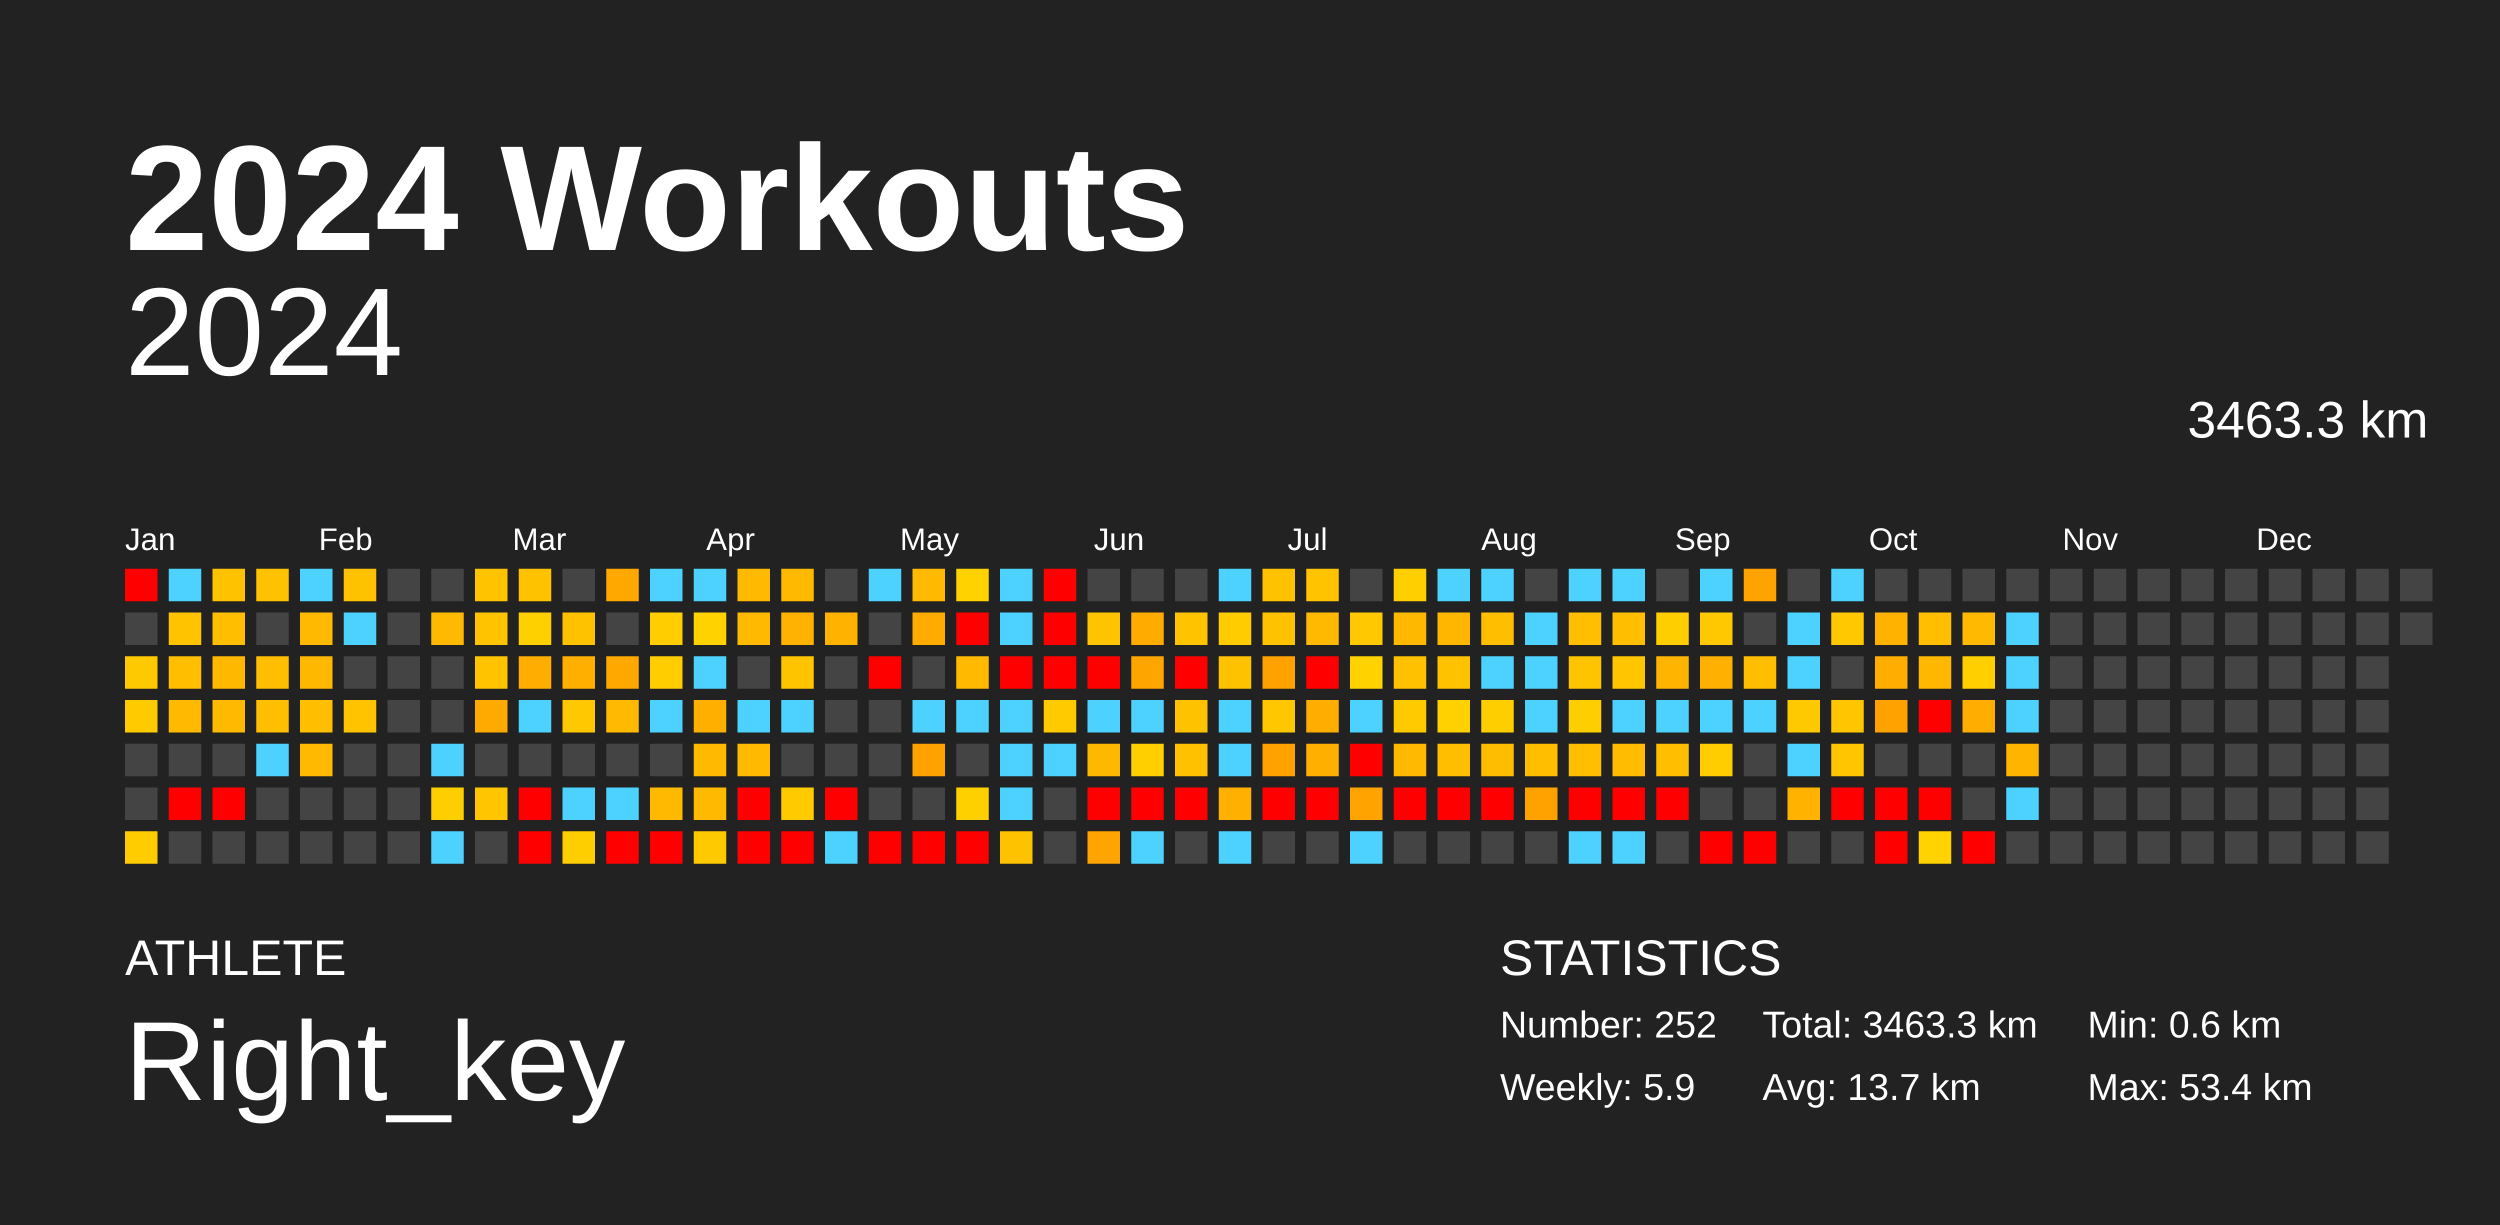
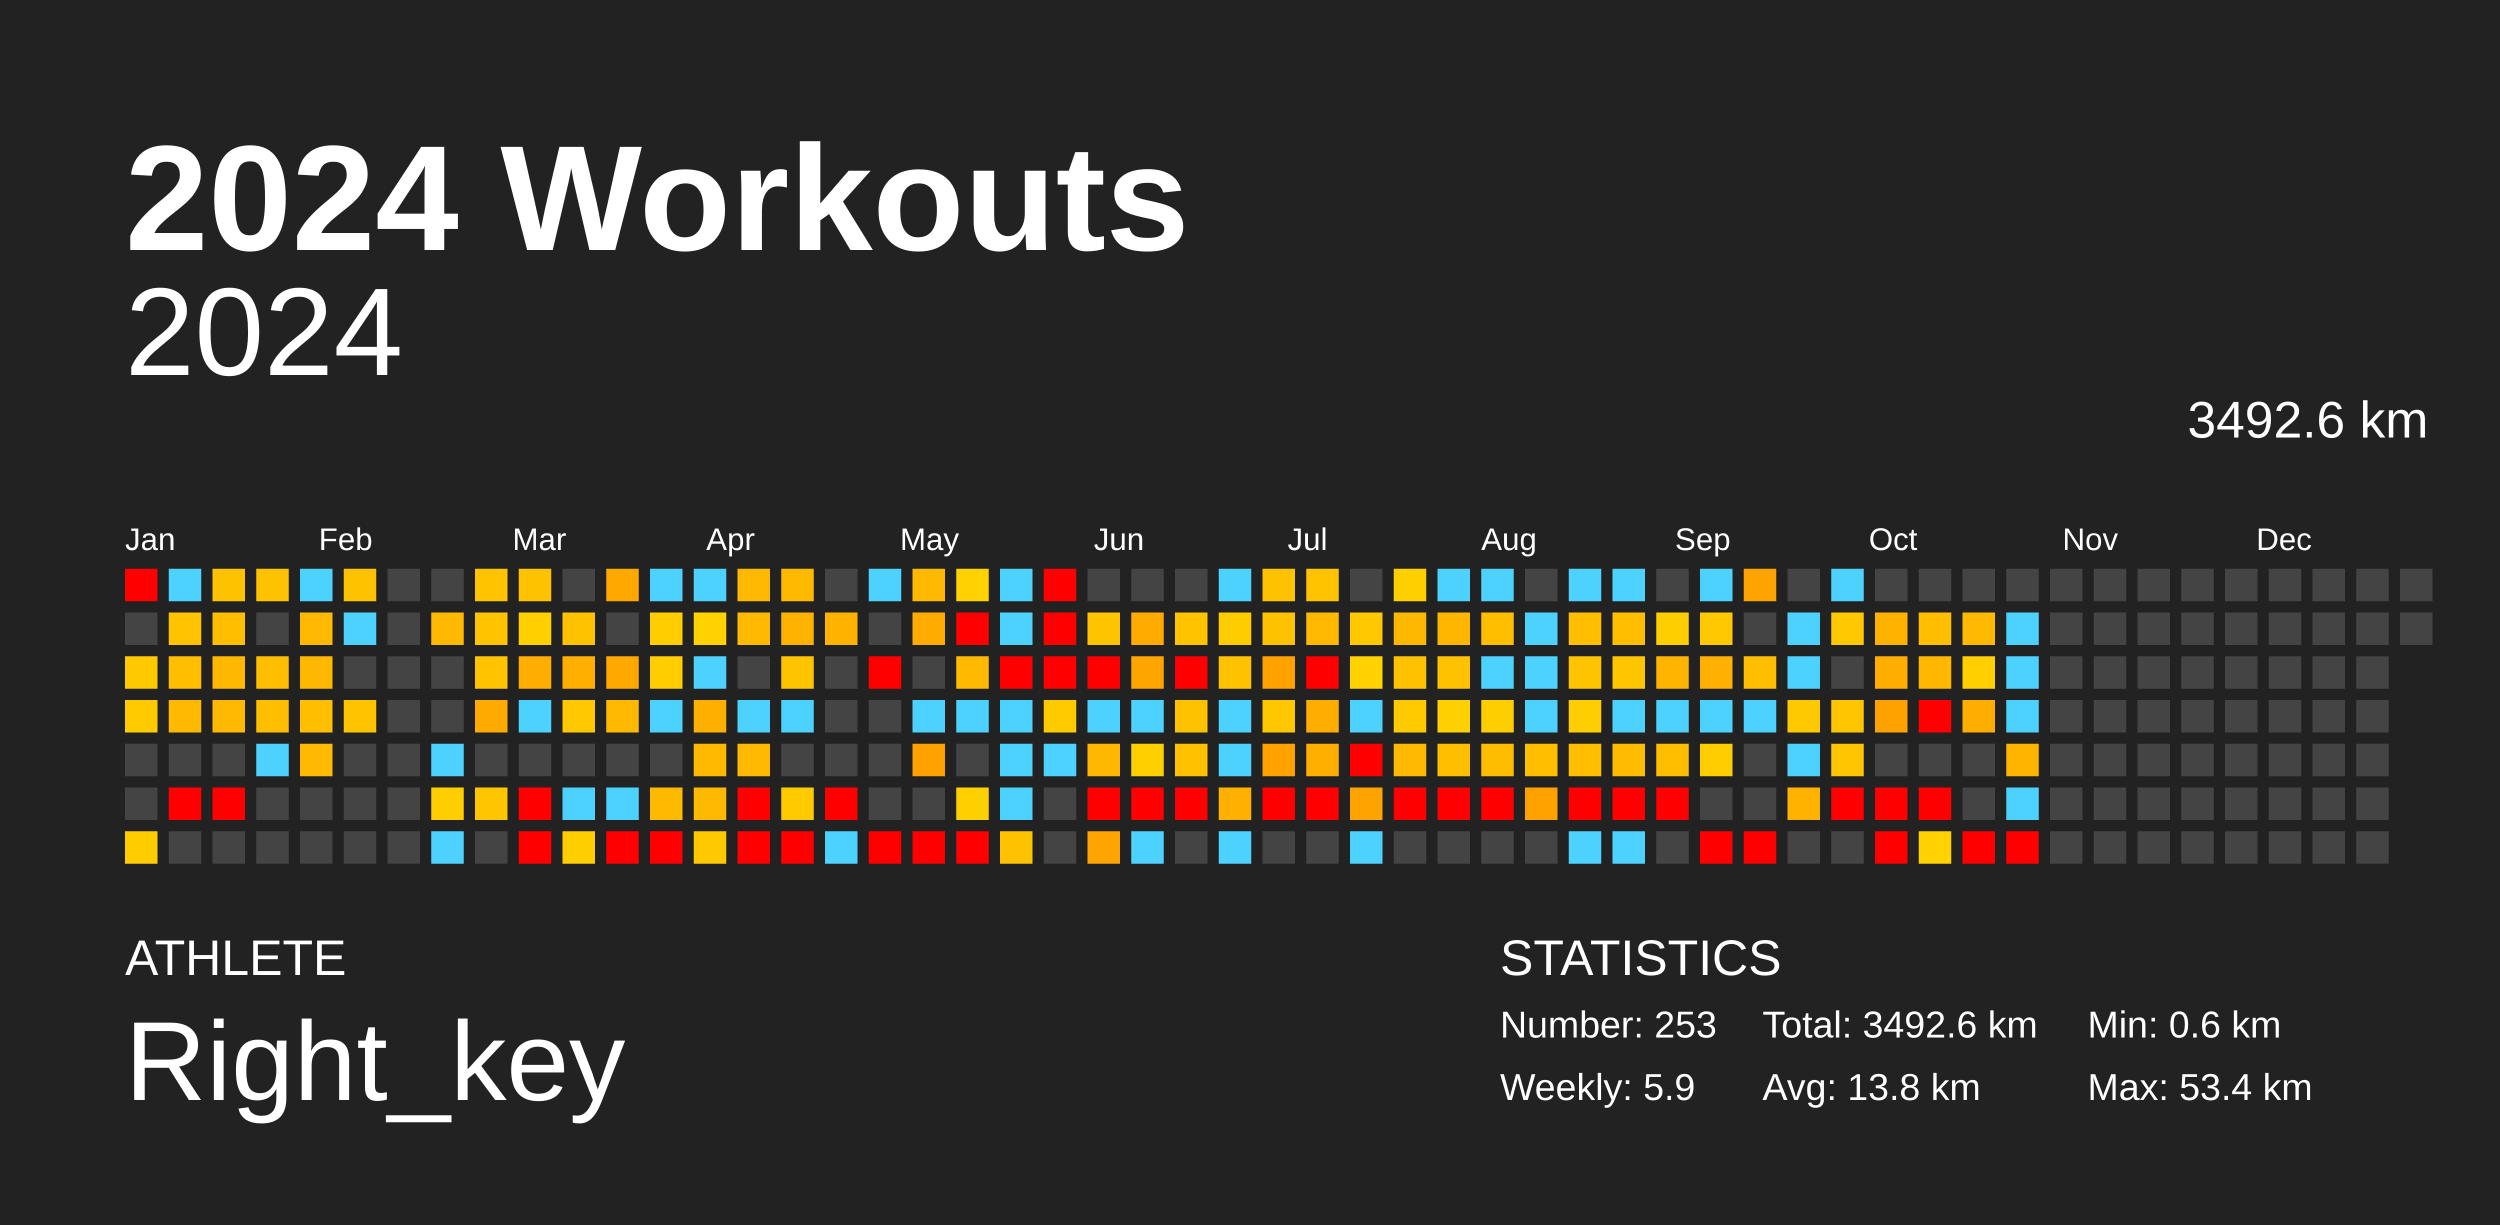
<svg xmlns="http://www.w3.org/2000/svg" baseProfile="full" height="98mm" version="1.1" viewBox="0,0,200,98" width="200mm">
  <defs />
  <rect fill="#222222" height="98" width="200" x="0" y="0" />
  <text fill="#FFFFFF" style="font-size:12px; font-family:Arial; font-weight:bold;" x="10" y="20">2024 Workouts</text>
  <text fill="#FFFFFF" style="font-size:4px; font-family:Arial" x="10" y="78">ATHLETE</text>
  <text fill="#FFFFFF" style="font-size:9px; font-family:Arial" x="10" y="88">Right_key</text>
  <text fill="#FFFFFF" style="font-size:4px; font-family:Arial" x="120" y="78">STATISTICS</text>
-   <text fill="#FFFFFF" style="font-size:3px; font-family:Arial" x="120" y="83">Number: 252</text>
+   <text fill="#FFFFFF" style="font-size:3px; font-family:Arial" x="120" y="83">Number: 253</text>
  <text fill="#FFFFFF" style="font-size:3px; font-family:Arial" x="120" y="88">Weekly: 5.9</text>
-   <text fill="#FFFFFF" style="font-size:3px; font-family:Arial" x="141" y="83">Total: 3463.3 km</text>
-   <text fill="#FFFFFF" style="font-size:3px; font-family:Arial" x="141" y="88">Avg: 13.7 km</text>
+   <text fill="#FFFFFF" style="font-size:3px; font-family:Arial" x="141" y="83">Total: 3492.6 km</text>
+   <text fill="#FFFFFF" style="font-size:3px; font-family:Arial" x="141" y="88">Avg: 13.8 km</text>
  <text fill="#FFFFFF" style="font-size:3px; font-family:Arial" x="167" y="83">Min: 0.6 km</text>
  <text fill="#FFFFFF" style="font-size:3px; font-family:Arial" x="167" y="88">Max: 53.4 km</text>
  <text alignment-baseline="hanging" fill="#FFFFFF" style="font-size:10.0px; font-family:Arial;" x="10" y="30">2024</text>
-   <text alignment-baseline="hanging" fill="#FFFFFF" style="font-size:4.125px; font-family:Arial;" x="175" y="35">3463.3 km</text>
+   <text alignment-baseline="hanging" fill="#FFFFFF" style="font-size:4.125px; font-family:Arial;" x="175" y="35">3492.6 km</text>
  <text fill="#FFFFFF" style="font-size:2.5px; font-family:Arial" x="10.0" y="44">Jan</text>
  <text fill="#FFFFFF" style="font-size:2.5px; font-family:Arial" x="25.5" y="44">Feb</text>
  <text fill="#FFFFFF" style="font-size:2.5px; font-family:Arial" x="41.0" y="44">Mar</text>
  <text fill="#FFFFFF" style="font-size:2.5px; font-family:Arial" x="56.5" y="44">Apr</text>
  <text fill="#FFFFFF" style="font-size:2.5px; font-family:Arial" x="72.0" y="44">May</text>
  <text fill="#FFFFFF" style="font-size:2.5px; font-family:Arial" x="87.5" y="44">Jun</text>
  <text fill="#FFFFFF" style="font-size:2.5px; font-family:Arial" x="103.0" y="44">Jul</text>
  <text fill="#FFFFFF" style="font-size:2.5px; font-family:Arial" x="118.5" y="44">Aug</text>
  <text fill="#FFFFFF" style="font-size:2.5px; font-family:Arial" x="134.0" y="44">Sep</text>
  <text fill="#FFFFFF" style="font-size:2.5px; font-family:Arial" x="149.5" y="44">Oct</text>
  <text fill="#FFFFFF" style="font-size:2.5px; font-family:Arial" x="165.0" y="44">Nov</text>
  <text fill="#FFFFFF" style="font-size:2.5px; font-family:Arial" x="180.5" y="44">Dec</text>
  <rect fill="red" height="2.6" width="2.6" x="10.0" y="45.5" />
  <rect fill="#444444" height="2.6" width="2.6" x="10.0" y="49.0" />
  <rect fill="#ffc900" height="2.6" width="2.6" x="10.0" y="52.5" />
  <rect fill="#ffcb00" height="2.6" width="2.6" x="10.0" y="56.0" />
  <rect fill="#444444" height="2.6" width="2.6" x="10.0" y="59.5" />
  <rect fill="#444444" height="2.6" width="2.6" x="10.0" y="63.0" />
  <rect fill="#ffcc00" height="2.6" width="2.6" x="10.0" y="66.5" />
  <rect fill="#4dd2ff" height="2.6" width="2.6" x="13.5" y="45.5" />
  <rect fill="#ffc300" height="2.6" width="2.6" x="13.5" y="49.0" />
  <rect fill="#ffbe00" height="2.6" width="2.6" x="13.5" y="52.5" />
  <rect fill="#ffb900" height="2.6" width="2.6" x="13.5" y="56.0" />
  <rect fill="#444444" height="2.6" width="2.6" x="13.5" y="59.5" />
  <rect fill="red" height="2.6" width="2.6" x="13.5" y="63.0" />
  <rect fill="#444444" height="2.6" width="2.6" x="13.5" y="66.5" />
  <rect fill="#ffc200" height="2.6" width="2.6" x="17.0" y="45.5" />
  <rect fill="#ffbe00" height="2.6" width="2.6" x="17.0" y="49.0" />
  <rect fill="#ffb800" height="2.6" width="2.6" x="17.0" y="52.5" />
  <rect fill="#ffb900" height="2.6" width="2.6" x="17.0" y="56.0" />
  <rect fill="#444444" height="2.6" width="2.6" x="17.0" y="59.5" />
  <rect fill="red" height="2.6" width="2.6" x="17.0" y="63.0" />
  <rect fill="#444444" height="2.6" width="2.6" x="17.0" y="66.5" />
  <rect fill="#ffc200" height="2.6" width="2.6" x="20.5" y="45.5" />
  <rect fill="#444444" height="2.6" width="2.6" x="20.5" y="49.0" />
  <rect fill="#ffbe00" height="2.6" width="2.6" x="20.5" y="52.5" />
  <rect fill="#ffbe00" height="2.6" width="2.6" x="20.5" y="56.0" />
  <rect fill="#4dd2ff" height="2.6" width="2.6" x="20.5" y="59.5" />
  <rect fill="#444444" height="2.6" width="2.6" x="20.5" y="63.0" />
  <rect fill="#444444" height="2.6" width="2.6" x="20.5" y="66.5" />
  <rect fill="#4dd2ff" height="2.6" width="2.6" x="24.0" y="45.5" />
  <rect fill="#ffb900" height="2.6" width="2.6" x="24.0" y="49.0" />
  <rect fill="#ffb800" height="2.6" width="2.6" x="24.0" y="52.5" />
  <rect fill="#ffbe00" height="2.6" width="2.6" x="24.0" y="56.0" />
  <rect fill="#ffb900" height="2.6" width="2.6" x="24.0" y="59.5" />
  <rect fill="#444444" height="2.6" width="2.6" x="24.0" y="63.0" />
  <rect fill="#444444" height="2.6" width="2.6" x="24.0" y="66.5" />
  <rect fill="#ffc200" height="2.6" width="2.6" x="27.5" y="45.5" />
  <rect fill="#4dd2ff" height="2.6" width="2.6" x="27.5" y="49.0" />
  <rect fill="#444444" height="2.6" width="2.6" x="27.5" y="52.5" />
  <rect fill="#ffc300" height="2.6" width="2.6" x="27.5" y="56.0" />
  <rect fill="#444444" height="2.6" width="2.6" x="27.5" y="59.5" />
  <rect fill="#444444" height="2.6" width="2.6" x="27.5" y="63.0" />
  <rect fill="#444444" height="2.6" width="2.6" x="27.5" y="66.5" />
  <rect fill="#444444" height="2.6" width="2.6" x="31.0" y="45.5" />
  <rect fill="#444444" height="2.6" width="2.6" x="31.0" y="49.0" />
  <rect fill="#444444" height="2.6" width="2.6" x="31.0" y="52.5" />
  <rect fill="#444444" height="2.6" width="2.6" x="31.0" y="56.0" />
  <rect fill="#444444" height="2.6" width="2.6" x="31.0" y="59.5" />
  <rect fill="#444444" height="2.6" width="2.6" x="31.0" y="63.0" />
  <rect fill="#444444" height="2.6" width="2.6" x="31.0" y="66.5" />
  <rect fill="#444444" height="2.6" width="2.6" x="34.5" y="45.5" />
  <rect fill="#ffb900" height="2.6" width="2.6" x="34.5" y="49.0" />
  <rect fill="#444444" height="2.6" width="2.6" x="34.5" y="52.5" />
  <rect fill="#444444" height="2.6" width="2.6" x="34.5" y="56.0" />
  <rect fill="#4dd2ff" height="2.6" width="2.6" x="34.5" y="59.5" />
  <rect fill="#ffce00" height="2.6" width="2.6" x="34.5" y="63.0" />
  <rect fill="#4dd2ff" height="2.6" width="2.6" x="34.5" y="66.5" />
  <rect fill="#ffc300" height="2.6" width="2.6" x="38.0" y="45.5" />
  <rect fill="#ffc300" height="2.6" width="2.6" x="38.0" y="49.0" />
  <rect fill="#ffc300" height="2.6" width="2.6" x="38.0" y="52.5" />
  <rect fill="#ffaa00" height="2.6" width="2.6" x="38.0" y="56.0" />
  <rect fill="#444444" height="2.6" width="2.6" x="38.0" y="59.5" />
  <rect fill="#ffc600" height="2.6" width="2.6" x="38.0" y="63.0" />
  <rect fill="#444444" height="2.6" width="2.6" x="38.0" y="66.5" />
  <rect fill="#ffc200" height="2.6" width="2.6" x="41.5" y="45.5" />
  <rect fill="#ffd000" height="2.6" width="2.6" x="41.5" y="49.0" />
  <rect fill="#ffae00" height="2.6" width="2.6" x="41.5" y="52.5" />
  <rect fill="#4dd2ff" height="2.6" width="2.6" x="41.5" y="56.0" />
  <rect fill="#444444" height="2.6" width="2.6" x="41.5" y="59.5" />
  <rect fill="red" height="2.6" width="2.6" x="41.5" y="63.0" />
  <rect fill="red" height="2.6" width="2.6" x="41.5" y="66.5" />
  <rect fill="#444444" height="2.6" width="2.6" x="45.0" y="45.5" />
  <rect fill="#ffc200" height="2.6" width="2.6" x="45.0" y="49.0" />
  <rect fill="#ffaf00" height="2.6" width="2.6" x="45.0" y="52.5" />
  <rect fill="#ffc800" height="2.6" width="2.6" x="45.0" y="56.0" />
  <rect fill="#444444" height="2.6" width="2.6" x="45.0" y="59.5" />
  <rect fill="#4dd2ff" height="2.6" width="2.6" x="45.0" y="63.0" />
  <rect fill="#ffce00" height="2.6" width="2.6" x="45.0" y="66.5" />
  <rect fill="#ffa900" height="2.6" width="2.6" x="48.5" y="45.5" />
  <rect fill="#444444" height="2.6" width="2.6" x="48.5" y="49.0" />
  <rect fill="#ffa800" height="2.6" width="2.6" x="48.5" y="52.5" />
  <rect fill="#ffb900" height="2.6" width="2.6" x="48.5" y="56.0" />
  <rect fill="#444444" height="2.6" width="2.6" x="48.5" y="59.5" />
  <rect fill="#4dd2ff" height="2.6" width="2.6" x="48.5" y="63.0" />
  <rect fill="red" height="2.6" width="2.6" x="48.5" y="66.5" />
  <rect fill="#4dd2ff" height="2.6" width="2.6" x="52.0" y="45.5" />
  <rect fill="#ffcd00" height="2.6" width="2.6" x="52.0" y="49.0" />
  <rect fill="#ffcd00" height="2.6" width="2.6" x="52.0" y="52.5" />
  <rect fill="#4dd2ff" height="2.6" width="2.6" x="52.0" y="56.0" />
  <rect fill="#444444" height="2.6" width="2.6" x="52.0" y="59.5" />
  <rect fill="#ffba00" height="2.6" width="2.6" x="52.0" y="63.0" />
  <rect fill="red" height="2.6" width="2.6" x="52.0" y="66.5" />
  <rect fill="#4dd2ff" height="2.6" width="2.6" x="55.5" y="45.5" />
  <rect fill="#ffd200" height="2.6" width="2.6" x="55.5" y="49.0" />
  <rect fill="#4dd2ff" height="2.6" width="2.6" x="55.5" y="52.5" />
  <rect fill="#ffaf00" height="2.6" width="2.6" x="55.5" y="56.0" />
  <rect fill="#ffba00" height="2.6" width="2.6" x="55.5" y="59.5" />
  <rect fill="#ffb900" height="2.6" width="2.6" x="55.5" y="63.0" />
  <rect fill="#ffc900" height="2.6" width="2.6" x="55.5" y="66.5" />
  <rect fill="#ffb900" height="2.6" width="2.6" x="59.0" y="45.5" />
  <rect fill="#ffb900" height="2.6" width="2.6" x="59.0" y="49.0" />
  <rect fill="#444444" height="2.6" width="2.6" x="59.0" y="52.5" />
  <rect fill="#4dd2ff" height="2.6" width="2.6" x="59.0" y="56.0" />
  <rect fill="#ffb900" height="2.6" width="2.6" x="59.0" y="59.5" />
  <rect fill="red" height="2.6" width="2.6" x="59.0" y="63.0" />
  <rect fill="red" height="2.6" width="2.6" x="59.0" y="66.5" />
  <rect fill="#ffba00" height="2.6" width="2.6" x="62.5" y="45.5" />
  <rect fill="#ffb300" height="2.6" width="2.6" x="62.5" y="49.0" />
  <rect fill="#ffc400" height="2.6" width="2.6" x="62.5" y="52.5" />
  <rect fill="#4dd2ff" height="2.6" width="2.6" x="62.5" y="56.0" />
  <rect fill="#444444" height="2.6" width="2.6" x="62.5" y="59.5" />
  <rect fill="#ffca00" height="2.6" width="2.6" x="62.5" y="63.0" />
  <rect fill="red" height="2.6" width="2.6" x="62.5" y="66.5" />
  <rect fill="#444444" height="2.6" width="2.6" x="66.0" y="45.5" />
  <rect fill="#ffb200" height="2.6" width="2.6" x="66.0" y="49.0" />
  <rect fill="#444444" height="2.6" width="2.6" x="66.0" y="52.5" />
  <rect fill="#444444" height="2.6" width="2.6" x="66.0" y="56.0" />
  <rect fill="#444444" height="2.6" width="2.6" x="66.0" y="59.5" />
  <rect fill="red" height="2.6" width="2.6" x="66.0" y="63.0" />
  <rect fill="#4dd2ff" height="2.6" width="2.6" x="66.0" y="66.5" />
  <rect fill="#4dd2ff" height="2.6" width="2.6" x="69.5" y="45.5" />
  <rect fill="#444444" height="2.6" width="2.6" x="69.5" y="49.0" />
  <rect fill="red" height="2.6" width="2.6" x="69.5" y="52.5" />
  <rect fill="#444444" height="2.6" width="2.6" x="69.5" y="56.0" />
  <rect fill="#444444" height="2.6" width="2.6" x="69.5" y="59.5" />
  <rect fill="#444444" height="2.6" width="2.6" x="69.5" y="63.0" />
  <rect fill="red" height="2.6" width="2.6" x="69.5" y="66.5" />
  <rect fill="#ffb900" height="2.6" width="2.6" x="73.0" y="45.5" />
  <rect fill="#ffab00" height="2.6" width="2.6" x="73.0" y="49.0" />
  <rect fill="#444444" height="2.6" width="2.6" x="73.0" y="52.5" />
  <rect fill="#4dd2ff" height="2.6" width="2.6" x="73.0" y="56.0" />
  <rect fill="#ffa200" height="2.6" width="2.6" x="73.0" y="59.5" />
  <rect fill="#444444" height="2.6" width="2.6" x="73.0" y="63.0" />
  <rect fill="red" height="2.6" width="2.6" x="73.0" y="66.5" />
  <rect fill="#ffd200" height="2.6" width="2.6" x="76.5" y="45.5" />
  <rect fill="red" height="2.6" width="2.6" x="76.5" y="49.0" />
  <rect fill="#ffba00" height="2.6" width="2.6" x="76.5" y="52.5" />
  <rect fill="#4dd2ff" height="2.6" width="2.6" x="76.5" y="56.0" />
  <rect fill="#444444" height="2.6" width="2.6" x="76.5" y="59.5" />
  <rect fill="#ffd000" height="2.6" width="2.6" x="76.5" y="63.0" />
  <rect fill="red" height="2.6" width="2.6" x="76.5" y="66.5" />
  <rect fill="#4dd2ff" height="2.6" width="2.6" x="80.0" y="45.5" />
  <rect fill="#4dd2ff" height="2.6" width="2.6" x="80.0" y="49.0" />
  <rect fill="red" height="2.6" width="2.6" x="80.0" y="52.5" />
  <rect fill="#4dd2ff" height="2.6" width="2.6" x="80.0" y="56.0" />
  <rect fill="#4dd2ff" height="2.6" width="2.6" x="80.0" y="59.5" />
  <rect fill="#4dd2ff" height="2.6" width="2.6" x="80.0" y="63.0" />
  <rect fill="#ffc200" height="2.6" width="2.6" x="80.0" y="66.5" />
  <rect fill="red" height="2.6" width="2.6" x="83.5" y="45.5" />
  <rect fill="red" height="2.6" width="2.6" x="83.5" y="49.0" />
  <rect fill="red" height="2.6" width="2.6" x="83.5" y="52.5" />
  <rect fill="#ffcb00" height="2.6" width="2.6" x="83.5" y="56.0" />
  <rect fill="#4dd2ff" height="2.6" width="2.6" x="83.5" y="59.5" />
  <rect fill="#444444" height="2.6" width="2.6" x="83.5" y="63.0" />
  <rect fill="#444444" height="2.6" width="2.6" x="83.5" y="66.5" />
  <rect fill="#444444" height="2.6" width="2.6" x="87.0" y="45.5" />
  <rect fill="#ffc400" height="2.6" width="2.6" x="87.0" y="49.0" />
  <rect fill="red" height="2.6" width="2.6" x="87.0" y="52.5" />
  <rect fill="#4dd2ff" height="2.6" width="2.6" x="87.0" y="56.0" />
  <rect fill="#ffb800" height="2.6" width="2.6" x="87.0" y="59.5" />
  <rect fill="red" height="2.6" width="2.6" x="87.0" y="63.0" />
  <rect fill="#ffa400" height="2.6" width="2.6" x="87.0" y="66.5" />
  <rect fill="#444444" height="2.6" width="2.6" x="90.5" y="45.5" />
  <rect fill="#ffab00" height="2.6" width="2.6" x="90.5" y="49.0" />
  <rect fill="#ffa500" height="2.6" width="2.6" x="90.5" y="52.5" />
  <rect fill="#4dd2ff" height="2.6" width="2.6" x="90.5" y="56.0" />
  <rect fill="#ffcf00" height="2.6" width="2.6" x="90.5" y="59.5" />
  <rect fill="red" height="2.6" width="2.6" x="90.5" y="63.0" />
  <rect fill="#4dd2ff" height="2.6" width="2.6" x="90.5" y="66.5" />
  <rect fill="#444444" height="2.6" width="2.6" x="94.0" y="45.5" />
  <rect fill="#ffc300" height="2.6" width="2.6" x="94.0" y="49.0" />
  <rect fill="red" height="2.6" width="2.6" x="94.0" y="52.5" />
  <rect fill="#ffc200" height="2.6" width="2.6" x="94.0" y="56.0" />
  <rect fill="#ffc100" height="2.6" width="2.6" x="94.0" y="59.5" />
  <rect fill="red" height="2.6" width="2.6" x="94.0" y="63.0" />
  <rect fill="#444444" height="2.6" width="2.6" x="94.0" y="66.5" />
  <rect fill="#4dd2ff" height="2.6" width="2.6" x="97.5" y="45.5" />
  <rect fill="#ffcc00" height="2.6" width="2.6" x="97.5" y="49.0" />
  <rect fill="#ffc200" height="2.6" width="2.6" x="97.5" y="52.5" />
  <rect fill="#4dd2ff" height="2.6" width="2.6" x="97.5" y="56.0" />
  <rect fill="#4dd2ff" height="2.6" width="2.6" x="97.5" y="59.5" />
  <rect fill="#ffb000" height="2.6" width="2.6" x="97.5" y="63.0" />
  <rect fill="#4dd2ff" height="2.6" width="2.6" x="97.5" y="66.5" />
  <rect fill="#ffc200" height="2.6" width="2.6" x="101.0" y="45.5" />
  <rect fill="#ffc200" height="2.6" width="2.6" x="101.0" y="49.0" />
  <rect fill="#ffa200" height="2.6" width="2.6" x="101.0" y="52.5" />
  <rect fill="#ffc700" height="2.6" width="2.6" x="101.0" y="56.0" />
  <rect fill="#ffa200" height="2.6" width="2.6" x="101.0" y="59.5" />
  <rect fill="red" height="2.6" width="2.6" x="101.0" y="63.0" />
  <rect fill="#444444" height="2.6" width="2.6" x="101.0" y="66.5" />
  <rect fill="#ffc300" height="2.6" width="2.6" x="104.5" y="45.5" />
  <rect fill="#ffb900" height="2.6" width="2.6" x="104.5" y="49.0" />
  <rect fill="red" height="2.6" width="2.6" x="104.5" y="52.5" />
  <rect fill="#ffae00" height="2.6" width="2.6" x="104.5" y="56.0" />
  <rect fill="#ffaf00" height="2.6" width="2.6" x="104.5" y="59.5" />
  <rect fill="red" height="2.6" width="2.6" x="104.5" y="63.0" />
  <rect fill="#444444" height="2.6" width="2.6" x="104.5" y="66.5" />
  <rect fill="#444444" height="2.6" width="2.6" x="108.0" y="45.5" />
  <rect fill="#ffc800" height="2.6" width="2.6" x="108.0" y="49.0" />
  <rect fill="#ffd200" height="2.6" width="2.6" x="108.0" y="52.5" />
  <rect fill="#4dd2ff" height="2.6" width="2.6" x="108.0" y="56.0" />
  <rect fill="red" height="2.6" width="2.6" x="108.0" y="59.5" />
  <rect fill="#ffa300" height="2.6" width="2.6" x="108.0" y="63.0" />
  <rect fill="#4dd2ff" height="2.6" width="2.6" x="108.0" y="66.5" />
  <rect fill="#ffcf00" height="2.6" width="2.6" x="111.5" y="45.5" />
  <rect fill="#ffb800" height="2.6" width="2.6" x="111.5" y="49.0" />
  <rect fill="#ffc100" height="2.6" width="2.6" x="111.5" y="52.5" />
  <rect fill="#ffca00" height="2.6" width="2.6" x="111.5" y="56.0" />
  <rect fill="#ffb900" height="2.6" width="2.6" x="111.5" y="59.5" />
  <rect fill="red" height="2.6" width="2.6" x="111.5" y="63.0" />
  <rect fill="#444444" height="2.6" width="2.6" x="111.5" y="66.5" />
  <rect fill="#4dd2ff" height="2.6" width="2.6" x="115.0" y="45.5" />
  <rect fill="#ffb600" height="2.6" width="2.6" x="115.0" y="49.0" />
  <rect fill="#ffc200" height="2.6" width="2.6" x="115.0" y="52.5" />
  <rect fill="#ffd100" height="2.6" width="2.6" x="115.0" y="56.0" />
  <rect fill="#ffbf00" height="2.6" width="2.6" x="115.0" y="59.5" />
  <rect fill="red" height="2.6" width="2.6" x="115.0" y="63.0" />
  <rect fill="#444444" height="2.6" width="2.6" x="115.0" y="66.5" />
  <rect fill="#4dd2ff" height="2.6" width="2.6" x="118.5" y="45.5" />
  <rect fill="#ffbf00" height="2.6" width="2.6" x="118.5" y="49.0" />
  <rect fill="#4dd2ff" height="2.6" width="2.6" x="118.5" y="52.5" />
  <rect fill="#ffce00" height="2.6" width="2.6" x="118.5" y="56.0" />
  <rect fill="#ffbd00" height="2.6" width="2.6" x="118.5" y="59.5" />
  <rect fill="red" height="2.6" width="2.6" x="118.5" y="63.0" />
  <rect fill="#444444" height="2.6" width="2.6" x="118.5" y="66.5" />
  <rect fill="#444444" height="2.6" width="2.6" x="122.0" y="45.5" />
  <rect fill="#4dd2ff" height="2.6" width="2.6" x="122.0" y="49.0" />
  <rect fill="#4dd2ff" height="2.6" width="2.6" x="122.0" y="52.5" />
  <rect fill="#4dd2ff" height="2.6" width="2.6" x="122.0" y="56.0" />
  <rect fill="#ffbf00" height="2.6" width="2.6" x="122.0" y="59.5" />
  <rect fill="#ffa200" height="2.6" width="2.6" x="122.0" y="63.0" />
  <rect fill="#444444" height="2.6" width="2.6" x="122.0" y="66.5" />
  <rect fill="#4dd2ff" height="2.6" width="2.6" x="125.5" y="45.5" />
  <rect fill="#ffbf00" height="2.6" width="2.6" x="125.5" y="49.0" />
  <rect fill="#ffc400" height="2.6" width="2.6" x="125.5" y="52.5" />
  <rect fill="#ffce00" height="2.6" width="2.6" x="125.5" y="56.0" />
  <rect fill="#ffbf00" height="2.6" width="2.6" x="125.5" y="59.5" />
  <rect fill="red" height="2.6" width="2.6" x="125.5" y="63.0" />
  <rect fill="#4dd2ff" height="2.6" width="2.6" x="125.5" y="66.5" />
  <rect fill="#4dd2ff" height="2.6" width="2.6" x="129.0" y="45.5" />
  <rect fill="#ffbf00" height="2.6" width="2.6" x="129.0" y="49.0" />
  <rect fill="#ffc600" height="2.6" width="2.6" x="129.0" y="52.5" />
  <rect fill="#4dd2ff" height="2.6" width="2.6" x="129.0" y="56.0" />
  <rect fill="#ffbc00" height="2.6" width="2.6" x="129.0" y="59.5" />
  <rect fill="red" height="2.6" width="2.6" x="129.0" y="63.0" />
  <rect fill="#4dd2ff" height="2.6" width="2.6" x="129.0" y="66.5" />
  <rect fill="#444444" height="2.6" width="2.6" x="132.5" y="45.5" />
  <rect fill="#ffce00" height="2.6" width="2.6" x="132.5" y="49.0" />
  <rect fill="#ffb500" height="2.6" width="2.6" x="132.5" y="52.5" />
  <rect fill="#4dd2ff" height="2.6" width="2.6" x="132.5" y="56.0" />
  <rect fill="#ffbf00" height="2.6" width="2.6" x="132.5" y="59.5" />
  <rect fill="red" height="2.6" width="2.6" x="132.5" y="63.0" />
  <rect fill="#444444" height="2.6" width="2.6" x="132.5" y="66.5" />
  <rect fill="#4dd2ff" height="2.6" width="2.6" x="136.0" y="45.5" />
  <rect fill="#ffc800" height="2.6" width="2.6" x="136.0" y="49.0" />
  <rect fill="#ffb000" height="2.6" width="2.6" x="136.0" y="52.5" />
  <rect fill="#4dd2ff" height="2.6" width="2.6" x="136.0" y="56.0" />
  <rect fill="#ffcd00" height="2.6" width="2.6" x="136.0" y="59.5" />
  <rect fill="#444444" height="2.6" width="2.6" x="136.0" y="63.0" />
  <rect fill="red" height="2.6" width="2.6" x="136.0" y="66.5" />
  <rect fill="#ffa300" height="2.6" width="2.6" x="139.5" y="45.5" />
  <rect fill="#444444" height="2.6" width="2.6" x="139.5" y="49.0" />
  <rect fill="#ffbf00" height="2.6" width="2.6" x="139.5" y="52.5" />
  <rect fill="#4dd2ff" height="2.6" width="2.6" x="139.5" y="56.0" />
  <rect fill="#444444" height="2.6" width="2.6" x="139.5" y="59.5" />
  <rect fill="#444444" height="2.6" width="2.6" x="139.5" y="63.0" />
  <rect fill="red" height="2.6" width="2.6" x="139.5" y="66.5" />
  <rect fill="#444444" height="2.6" width="2.6" x="143.0" y="45.5" />
  <rect fill="#4dd2ff" height="2.6" width="2.6" x="143.0" y="49.0" />
  <rect fill="#4dd2ff" height="2.6" width="2.6" x="143.0" y="52.5" />
  <rect fill="#ffc900" height="2.6" width="2.6" x="143.0" y="56.0" />
  <rect fill="#4dd2ff" height="2.6" width="2.6" x="143.0" y="59.5" />
  <rect fill="#ffb200" height="2.6" width="2.6" x="143.0" y="63.0" />
  <rect fill="#444444" height="2.6" width="2.6" x="143.0" y="66.5" />
  <rect fill="#4dd2ff" height="2.6" width="2.6" x="146.5" y="45.5" />
  <rect fill="#ffc800" height="2.6" width="2.6" x="146.5" y="49.0" />
  <rect fill="#444444" height="2.6" width="2.6" x="146.5" y="52.5" />
  <rect fill="#ffc600" height="2.6" width="2.6" x="146.5" y="56.0" />
  <rect fill="#ffc600" height="2.6" width="2.6" x="146.5" y="59.5" />
  <rect fill="red" height="2.6" width="2.6" x="146.5" y="63.0" />
  <rect fill="#444444" height="2.6" width="2.6" x="146.5" y="66.5" />
  <rect fill="#444444" height="2.6" width="2.6" x="150.0" y="45.5" />
  <rect fill="#ffb300" height="2.6" width="2.6" x="150.0" y="49.0" />
  <rect fill="#ffae00" height="2.6" width="2.6" x="150.0" y="52.5" />
  <rect fill="#ffa200" height="2.6" width="2.6" x="150.0" y="56.0" />
  <rect fill="#444444" height="2.6" width="2.6" x="150.0" y="59.5" />
  <rect fill="red" height="2.6" width="2.6" x="150.0" y="63.0" />
  <rect fill="red" height="2.6" width="2.6" x="150.0" y="66.5" />
  <rect fill="#444444" height="2.6" width="2.6" x="153.5" y="45.5" />
  <rect fill="#ffbf00" height="2.6" width="2.6" x="153.5" y="49.0" />
  <rect fill="#ffb700" height="2.6" width="2.6" x="153.5" y="52.5" />
  <rect fill="red" height="2.6" width="2.6" x="153.5" y="56.0" />
  <rect fill="#444444" height="2.6" width="2.6" x="153.5" y="59.5" />
  <rect fill="red" height="2.6" width="2.6" x="153.5" y="63.0" />
  <rect fill="#ffd200" height="2.6" width="2.6" x="153.5" y="66.5" />
  <rect fill="#444444" height="2.6" width="2.6" x="157.0" y="45.5" />
  <rect fill="#ffb900" height="2.6" width="2.6" x="157.0" y="49.0" />
  <rect fill="#ffcf00" height="2.6" width="2.6" x="157.0" y="52.5" />
  <rect fill="#ffad00" height="2.6" width="2.6" x="157.0" y="56.0" />
  <rect fill="#444444" height="2.6" width="2.6" x="157.0" y="59.5" />
  <rect fill="#444444" height="2.6" width="2.6" x="157.0" y="63.0" />
  <rect fill="red" height="2.6" width="2.6" x="157.0" y="66.5" />
  <rect fill="#444444" height="2.6" width="2.6" x="160.5" y="45.5" />
  <rect fill="#4dd2ff" height="2.6" width="2.6" x="160.5" y="49.0" />
  <rect fill="#4dd2ff" height="2.6" width="2.6" x="160.5" y="52.5" />
  <rect fill="#4dd2ff" height="2.6" width="2.6" x="160.5" y="56.0" />
  <rect fill="#ffb500" height="2.6" width="2.6" x="160.5" y="59.5" />
  <rect fill="#4dd2ff" height="2.6" width="2.6" x="160.5" y="63.0" />
-   <rect fill="#444444" height="2.6" width="2.6" x="160.5" y="66.5" />
+   <rect fill="red" height="2.6" width="2.6" x="160.5" y="66.5" />
  <rect fill="#444444" height="2.6" width="2.6" x="164.0" y="45.5" />
  <rect fill="#444444" height="2.6" width="2.6" x="164.0" y="49.0" />
  <rect fill="#444444" height="2.6" width="2.6" x="164.0" y="52.5" />
  <rect fill="#444444" height="2.6" width="2.6" x="164.0" y="56.0" />
  <rect fill="#444444" height="2.6" width="2.6" x="164.0" y="59.5" />
  <rect fill="#444444" height="2.6" width="2.6" x="164.0" y="63.0" />
  <rect fill="#444444" height="2.6" width="2.6" x="164.0" y="66.5" />
  <rect fill="#444444" height="2.6" width="2.6" x="167.5" y="45.5" />
  <rect fill="#444444" height="2.6" width="2.6" x="167.5" y="49.0" />
  <rect fill="#444444" height="2.6" width="2.6" x="167.5" y="52.5" />
  <rect fill="#444444" height="2.6" width="2.6" x="167.5" y="56.0" />
  <rect fill="#444444" height="2.6" width="2.6" x="167.5" y="59.5" />
  <rect fill="#444444" height="2.6" width="2.6" x="167.5" y="63.0" />
  <rect fill="#444444" height="2.6" width="2.6" x="167.5" y="66.5" />
  <rect fill="#444444" height="2.6" width="2.6" x="171.0" y="45.5" />
  <rect fill="#444444" height="2.6" width="2.6" x="171.0" y="49.0" />
  <rect fill="#444444" height="2.6" width="2.6" x="171.0" y="52.5" />
  <rect fill="#444444" height="2.6" width="2.6" x="171.0" y="56.0" />
  <rect fill="#444444" height="2.6" width="2.6" x="171.0" y="59.5" />
  <rect fill="#444444" height="2.6" width="2.6" x="171.0" y="63.0" />
  <rect fill="#444444" height="2.6" width="2.6" x="171.0" y="66.5" />
  <rect fill="#444444" height="2.6" width="2.6" x="174.5" y="45.5" />
  <rect fill="#444444" height="2.6" width="2.6" x="174.5" y="49.0" />
  <rect fill="#444444" height="2.6" width="2.6" x="174.5" y="52.5" />
  <rect fill="#444444" height="2.6" width="2.6" x="174.5" y="56.0" />
  <rect fill="#444444" height="2.6" width="2.6" x="174.5" y="59.5" />
  <rect fill="#444444" height="2.6" width="2.6" x="174.5" y="63.0" />
  <rect fill="#444444" height="2.6" width="2.6" x="174.5" y="66.5" />
  <rect fill="#444444" height="2.6" width="2.6" x="178.0" y="45.5" />
  <rect fill="#444444" height="2.6" width="2.6" x="178.0" y="49.0" />
  <rect fill="#444444" height="2.6" width="2.6" x="178.0" y="52.5" />
  <rect fill="#444444" height="2.6" width="2.6" x="178.0" y="56.0" />
  <rect fill="#444444" height="2.6" width="2.6" x="178.0" y="59.5" />
  <rect fill="#444444" height="2.6" width="2.6" x="178.0" y="63.0" />
  <rect fill="#444444" height="2.6" width="2.6" x="178.0" y="66.5" />
  <rect fill="#444444" height="2.6" width="2.6" x="181.5" y="45.5" />
  <rect fill="#444444" height="2.6" width="2.6" x="181.5" y="49.0" />
  <rect fill="#444444" height="2.6" width="2.6" x="181.5" y="52.5" />
  <rect fill="#444444" height="2.6" width="2.6" x="181.5" y="56.0" />
  <rect fill="#444444" height="2.6" width="2.6" x="181.5" y="59.5" />
  <rect fill="#444444" height="2.6" width="2.6" x="181.5" y="63.0" />
  <rect fill="#444444" height="2.6" width="2.6" x="181.5" y="66.5" />
  <rect fill="#444444" height="2.6" width="2.6" x="185.0" y="45.5" />
  <rect fill="#444444" height="2.6" width="2.6" x="185.0" y="49.0" />
  <rect fill="#444444" height="2.6" width="2.6" x="185.0" y="52.5" />
  <rect fill="#444444" height="2.6" width="2.6" x="185.0" y="56.0" />
  <rect fill="#444444" height="2.6" width="2.6" x="185.0" y="59.5" />
  <rect fill="#444444" height="2.6" width="2.6" x="185.0" y="63.0" />
  <rect fill="#444444" height="2.6" width="2.6" x="185.0" y="66.5" />
  <rect fill="#444444" height="2.6" width="2.6" x="188.5" y="45.5" />
  <rect fill="#444444" height="2.6" width="2.6" x="188.5" y="49.0" />
  <rect fill="#444444" height="2.6" width="2.6" x="188.5" y="52.5" />
  <rect fill="#444444" height="2.6" width="2.6" x="188.5" y="56.0" />
  <rect fill="#444444" height="2.6" width="2.6" x="188.5" y="59.5" />
  <rect fill="#444444" height="2.6" width="2.6" x="188.5" y="63.0" />
  <rect fill="#444444" height="2.6" width="2.6" x="188.5" y="66.5" />
  <rect fill="#444444" height="2.6" width="2.6" x="192.0" y="45.5" />
  <rect fill="#444444" height="2.6" width="2.6" x="192.0" y="49.0" />
</svg>
